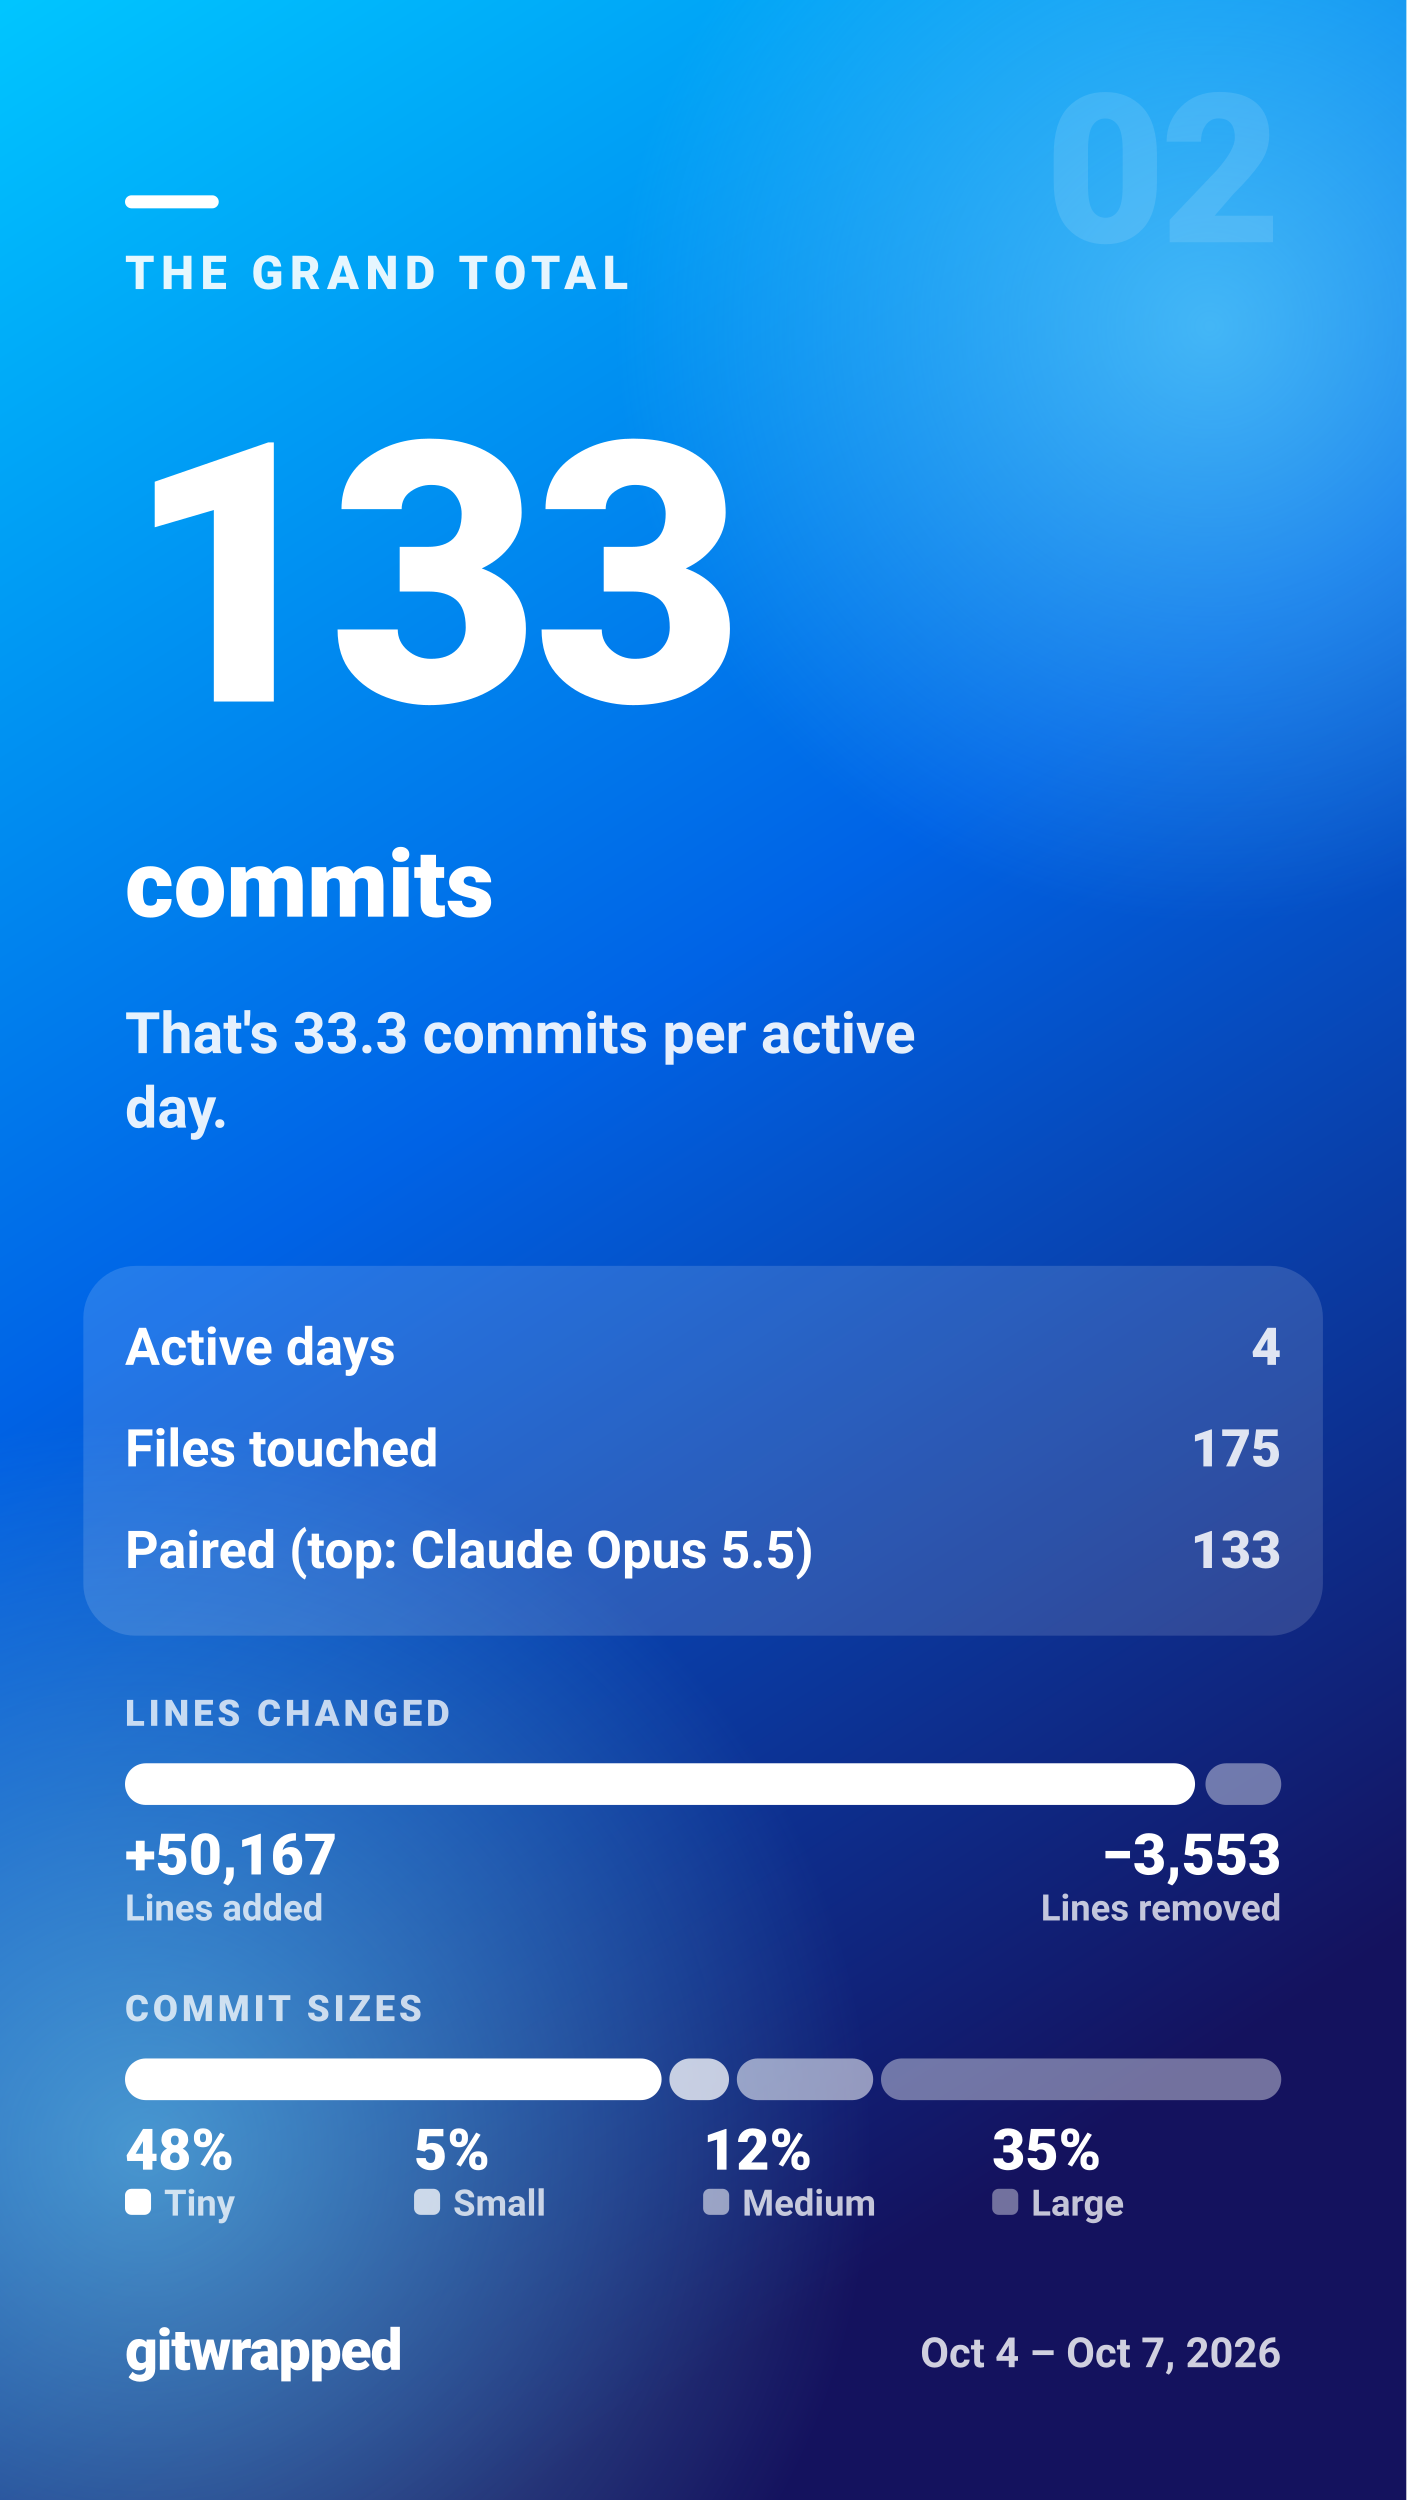
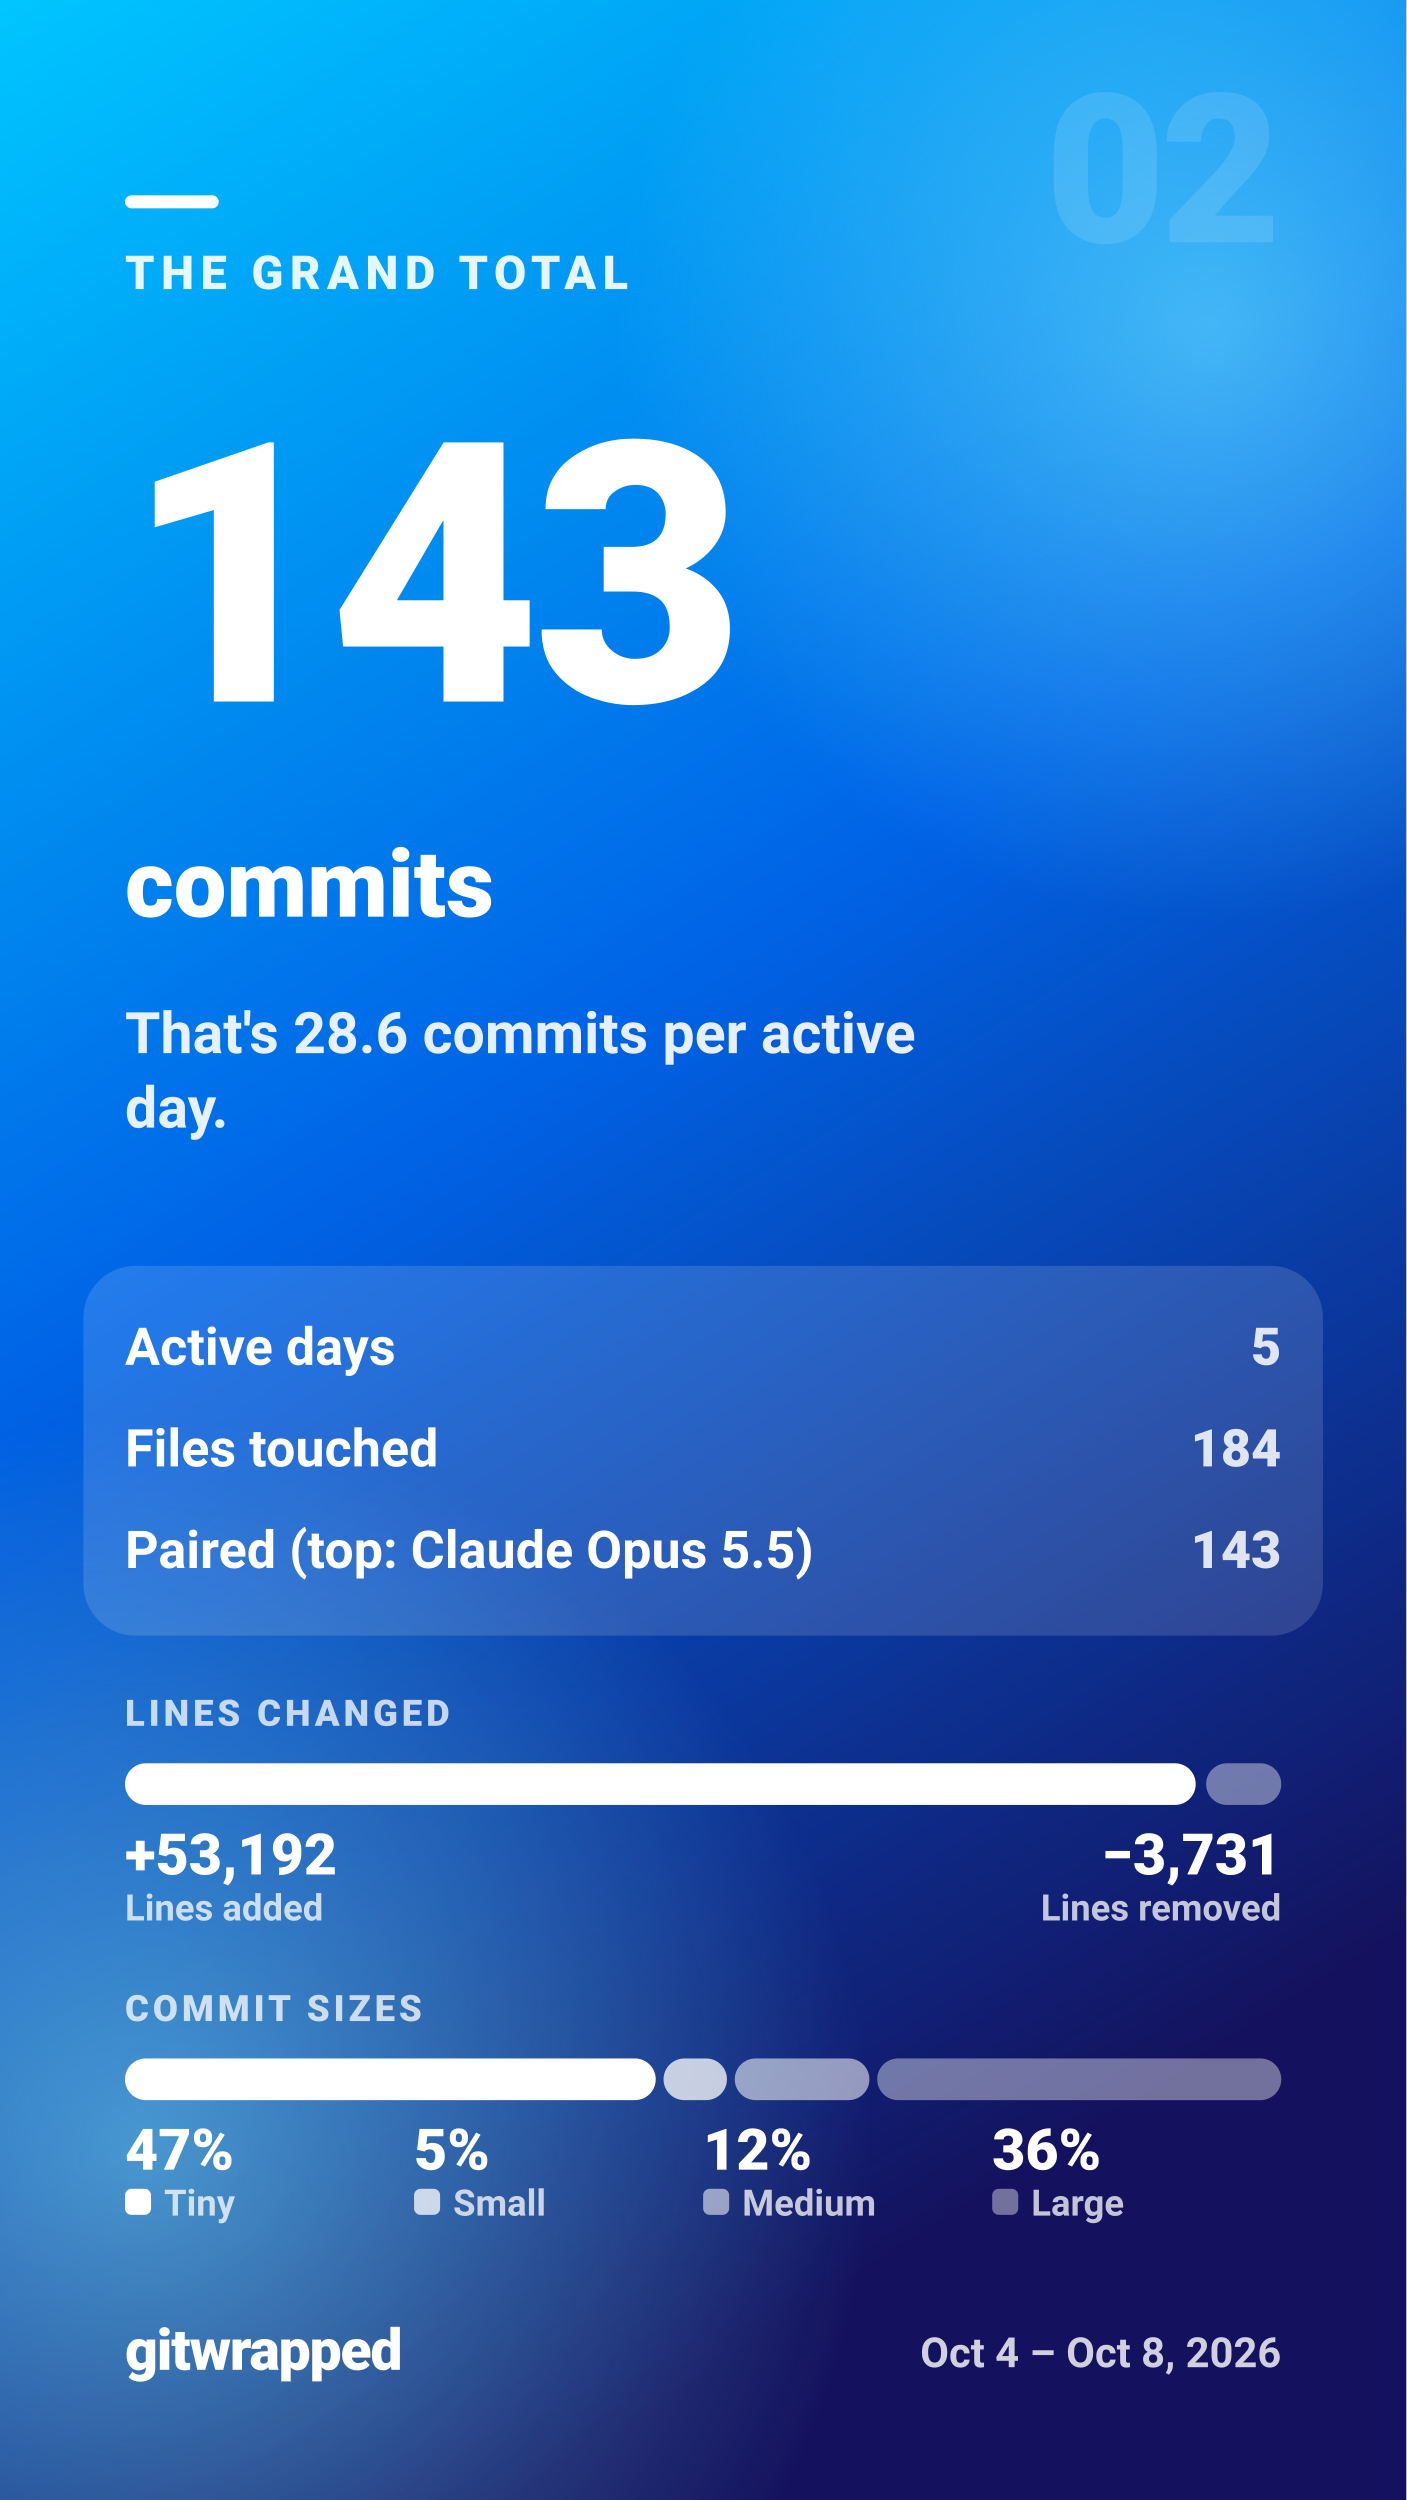
- <svg xmlns="http://www.w3.org/2000/svg" width="1080" height="1920" viewBox="0 0 1080 1920" role="img" aria-label="THE GRAND TOTAL — 133 — commits">
+ <svg xmlns="http://www.w3.org/2000/svg" width="1080" height="1920" viewBox="0 0 1080 1920" role="img" aria-label="THE GRAND TOTAL — 143 — commits">
  <defs>
    <linearGradient id="gw-totals-bg" x1="0" y1="0" x2="0.35" y2="1">
      <stop offset="0.00" stop-color="#00c6ff" />
      <stop offset="0.50" stop-color="#0063e6" />
      <stop offset="1.00" stop-color="#14125e" />
    </linearGradient>
    <radialGradient id="gw-totals-glow">
      <stop offset="0" stop-color="#7ae8ff" stop-opacity="0.55" />
      <stop offset="1" stop-color="#7ae8ff" stop-opacity="0" />
    </radialGradient>
  </defs>
  <rect width="1080" height="1920" fill="url(#gw-totals-bg)" />
  <circle cx="930" cy="250" r="460" fill="url(#gw-totals-glow)" />
  <circle cx="110" cy="1650" r="560" fill="url(#gw-totals-glow)" />
  <g fill="#ffffff" font-family="system-ui, -apple-system, 'Segoe UI', Roboto, Helvetica, Arial, sans-serif">
    <text x="984" y="186" font-size="160" font-weight="900" fill-opacity="0.12" text-anchor="end" letter-spacing="-4">02</text>
    <rect x="96" y="150" width="72" height="10" rx="5" fill="#ffffff" />
    <text x="96" y="222" font-size="36" font-weight="800" fill-opacity="0.9" letter-spacing="5">THE GRAND TOTAL</text>
-     <text x="96" y="538.8" font-size="280" font-weight="900" letter-spacing="-5.6">133</text>
+     <text x="96" y="538.8" font-size="280" font-weight="900" letter-spacing="-5.6">143</text>
    <text x="96" y="704" font-size="72" font-weight="800">commits</text>
-     <text x="96" y="808.8" font-size="44" font-weight="600" fill-opacity="0.9">That's 33.3 commits per active</text>
+     <text x="96" y="808.8" font-size="44" font-weight="600" fill-opacity="0.9">That's 28.6 commits per active</text>
    <text x="96" y="866" font-size="44" font-weight="600" fill-opacity="0.9">day.</text>
    <rect x="64" y="972.2" width="952" height="284" rx="40" fill="#ffffff" fill-opacity="0.14" />
    <text x="96" y="1048.2" font-size="40" font-weight="700">Active days</text>
-     <text x="984" y="1048.2" font-size="40" font-weight="800" fill-opacity="0.85" text-anchor="end">4</text>
+     <text x="984" y="1048.2" font-size="40" font-weight="800" fill-opacity="0.85" text-anchor="end">5</text>
    <text x="96" y="1126.2" font-size="40" font-weight="700">Files touched</text>
-     <text x="984" y="1126.2" font-size="40" font-weight="800" fill-opacity="0.85" text-anchor="end">175</text>
+     <text x="984" y="1126.2" font-size="40" font-weight="800" fill-opacity="0.85" text-anchor="end">184</text>
    <text x="96" y="1204.2" font-size="40" font-weight="700">Paired (top: Claude Opus 5.5)</text>
-     <text x="984" y="1204.2" font-size="40" font-weight="800" fill-opacity="0.85" text-anchor="end">133</text>
+     <text x="984" y="1204.2" font-size="40" font-weight="800" fill-opacity="0.85" text-anchor="end">143</text>
    <text x="96" y="1325.4" font-size="28" font-weight="800" fill-opacity="0.75" letter-spacing="3">LINES CHANGED</text>
-     <rect x="96" y="1354.2" width="821.8" height="32" rx="16" />
-     <rect x="925.8" y="1354.2" width="58.2" height="32" rx="16" fill-opacity="0.4" />
+     <rect x="96" y="1354.2" width="822.3" height="32" rx="16" />
+     <rect x="926.3" y="1354.2" width="57.7" height="32" rx="16" fill-opacity="0.4" />
    <text x="96" y="1474.9" font-size="28" font-weight="700" fill-opacity="0.75">Lines added</text>
-     <text x="96" y="1439.6" font-size="44" font-weight="900">+50,167</text>
+     <text x="96" y="1439.6" font-size="44" font-weight="900">+53,192</text>
    <text x="984" y="1474.9" font-size="28" font-weight="700" fill-opacity="0.75" text-anchor="end">Lines removed</text>
-     <text x="984" y="1439.6" font-size="44" font-weight="900" text-anchor="end">−3,553</text>
+     <text x="984" y="1439.6" font-size="44" font-weight="900" text-anchor="end">−3,731</text>
    <text x="96" y="1552.2" font-size="28" font-weight="800" fill-opacity="0.75" letter-spacing="3">COMMIT SIZES</text>
-     <rect x="96" y="1580.9" width="412.1" height="32" rx="16" />
-     <rect x="514.1" y="1580.9" width="45.8" height="32" rx="16" fill-opacity="0.75" />
-     <rect x="565.9" y="1580.9" width="104.7" height="32" rx="16" fill-opacity="0.55" />
-     <rect x="676.6" y="1580.9" width="307.4" height="32" rx="16" fill-opacity="0.4" />
+     <rect x="96" y="1580.9" width="407.6" height="32" rx="16" />
+     <rect x="509.6" y="1580.9" width="48.7" height="32" rx="16" fill-opacity="0.75" />
+     <rect x="564.3" y="1580.9" width="103.4" height="32" rx="16" fill-opacity="0.55" />
+     <rect x="673.7" y="1580.9" width="310.3" height="32" rx="16" fill-opacity="0.4" />
    <g>
-       <text x="96" y="1666.3" font-size="44" font-weight="900">48%</text>
+       <text x="96" y="1666.3" font-size="44" font-weight="900">47%</text>
      <rect x="96" y="1681" width="20" height="20" rx="5" />
      <text x="126" y="1701.6" font-size="28" font-weight="700" fill-opacity="0.75">Tiny</text>
    </g>
    <g>
      <text x="318" y="1666.3" font-size="44" font-weight="900">5%</text>
      <rect x="318" y="1681" width="20" height="20" rx="5" fill-opacity="0.75" />
      <text x="348" y="1701.6" font-size="28" font-weight="700" fill-opacity="0.75">Small</text>
    </g>
    <g>
      <text x="540" y="1666.3" font-size="44" font-weight="900">12%</text>
      <rect x="540" y="1681" width="20" height="20" rx="5" fill-opacity="0.55" />
      <text x="570" y="1701.6" font-size="28" font-weight="700" fill-opacity="0.75">Medium</text>
    </g>
    <g>
-       <text x="762" y="1666.3" font-size="44" font-weight="900">35%</text>
+       <text x="762" y="1666.3" font-size="44" font-weight="900">36%</text>
      <rect x="762" y="1681" width="20" height="20" rx="5" fill-opacity="0.4" />
      <text x="792" y="1701.6" font-size="28" font-weight="700" fill-opacity="0.75">Large</text>
    </g>
    <text x="96" y="1820" font-size="44" font-weight="900" letter-spacing="-1">gitwrapped</text>
-     <text x="984" y="1818" font-size="32" font-weight="600" fill-opacity="0.8" text-anchor="end">Oct 4 – Oct 7, 2026</text>
+     <text x="984" y="1818" font-size="32" font-weight="600" fill-opacity="0.8" text-anchor="end">Oct 4 – Oct 8, 2026</text>
  </g>
</svg>
